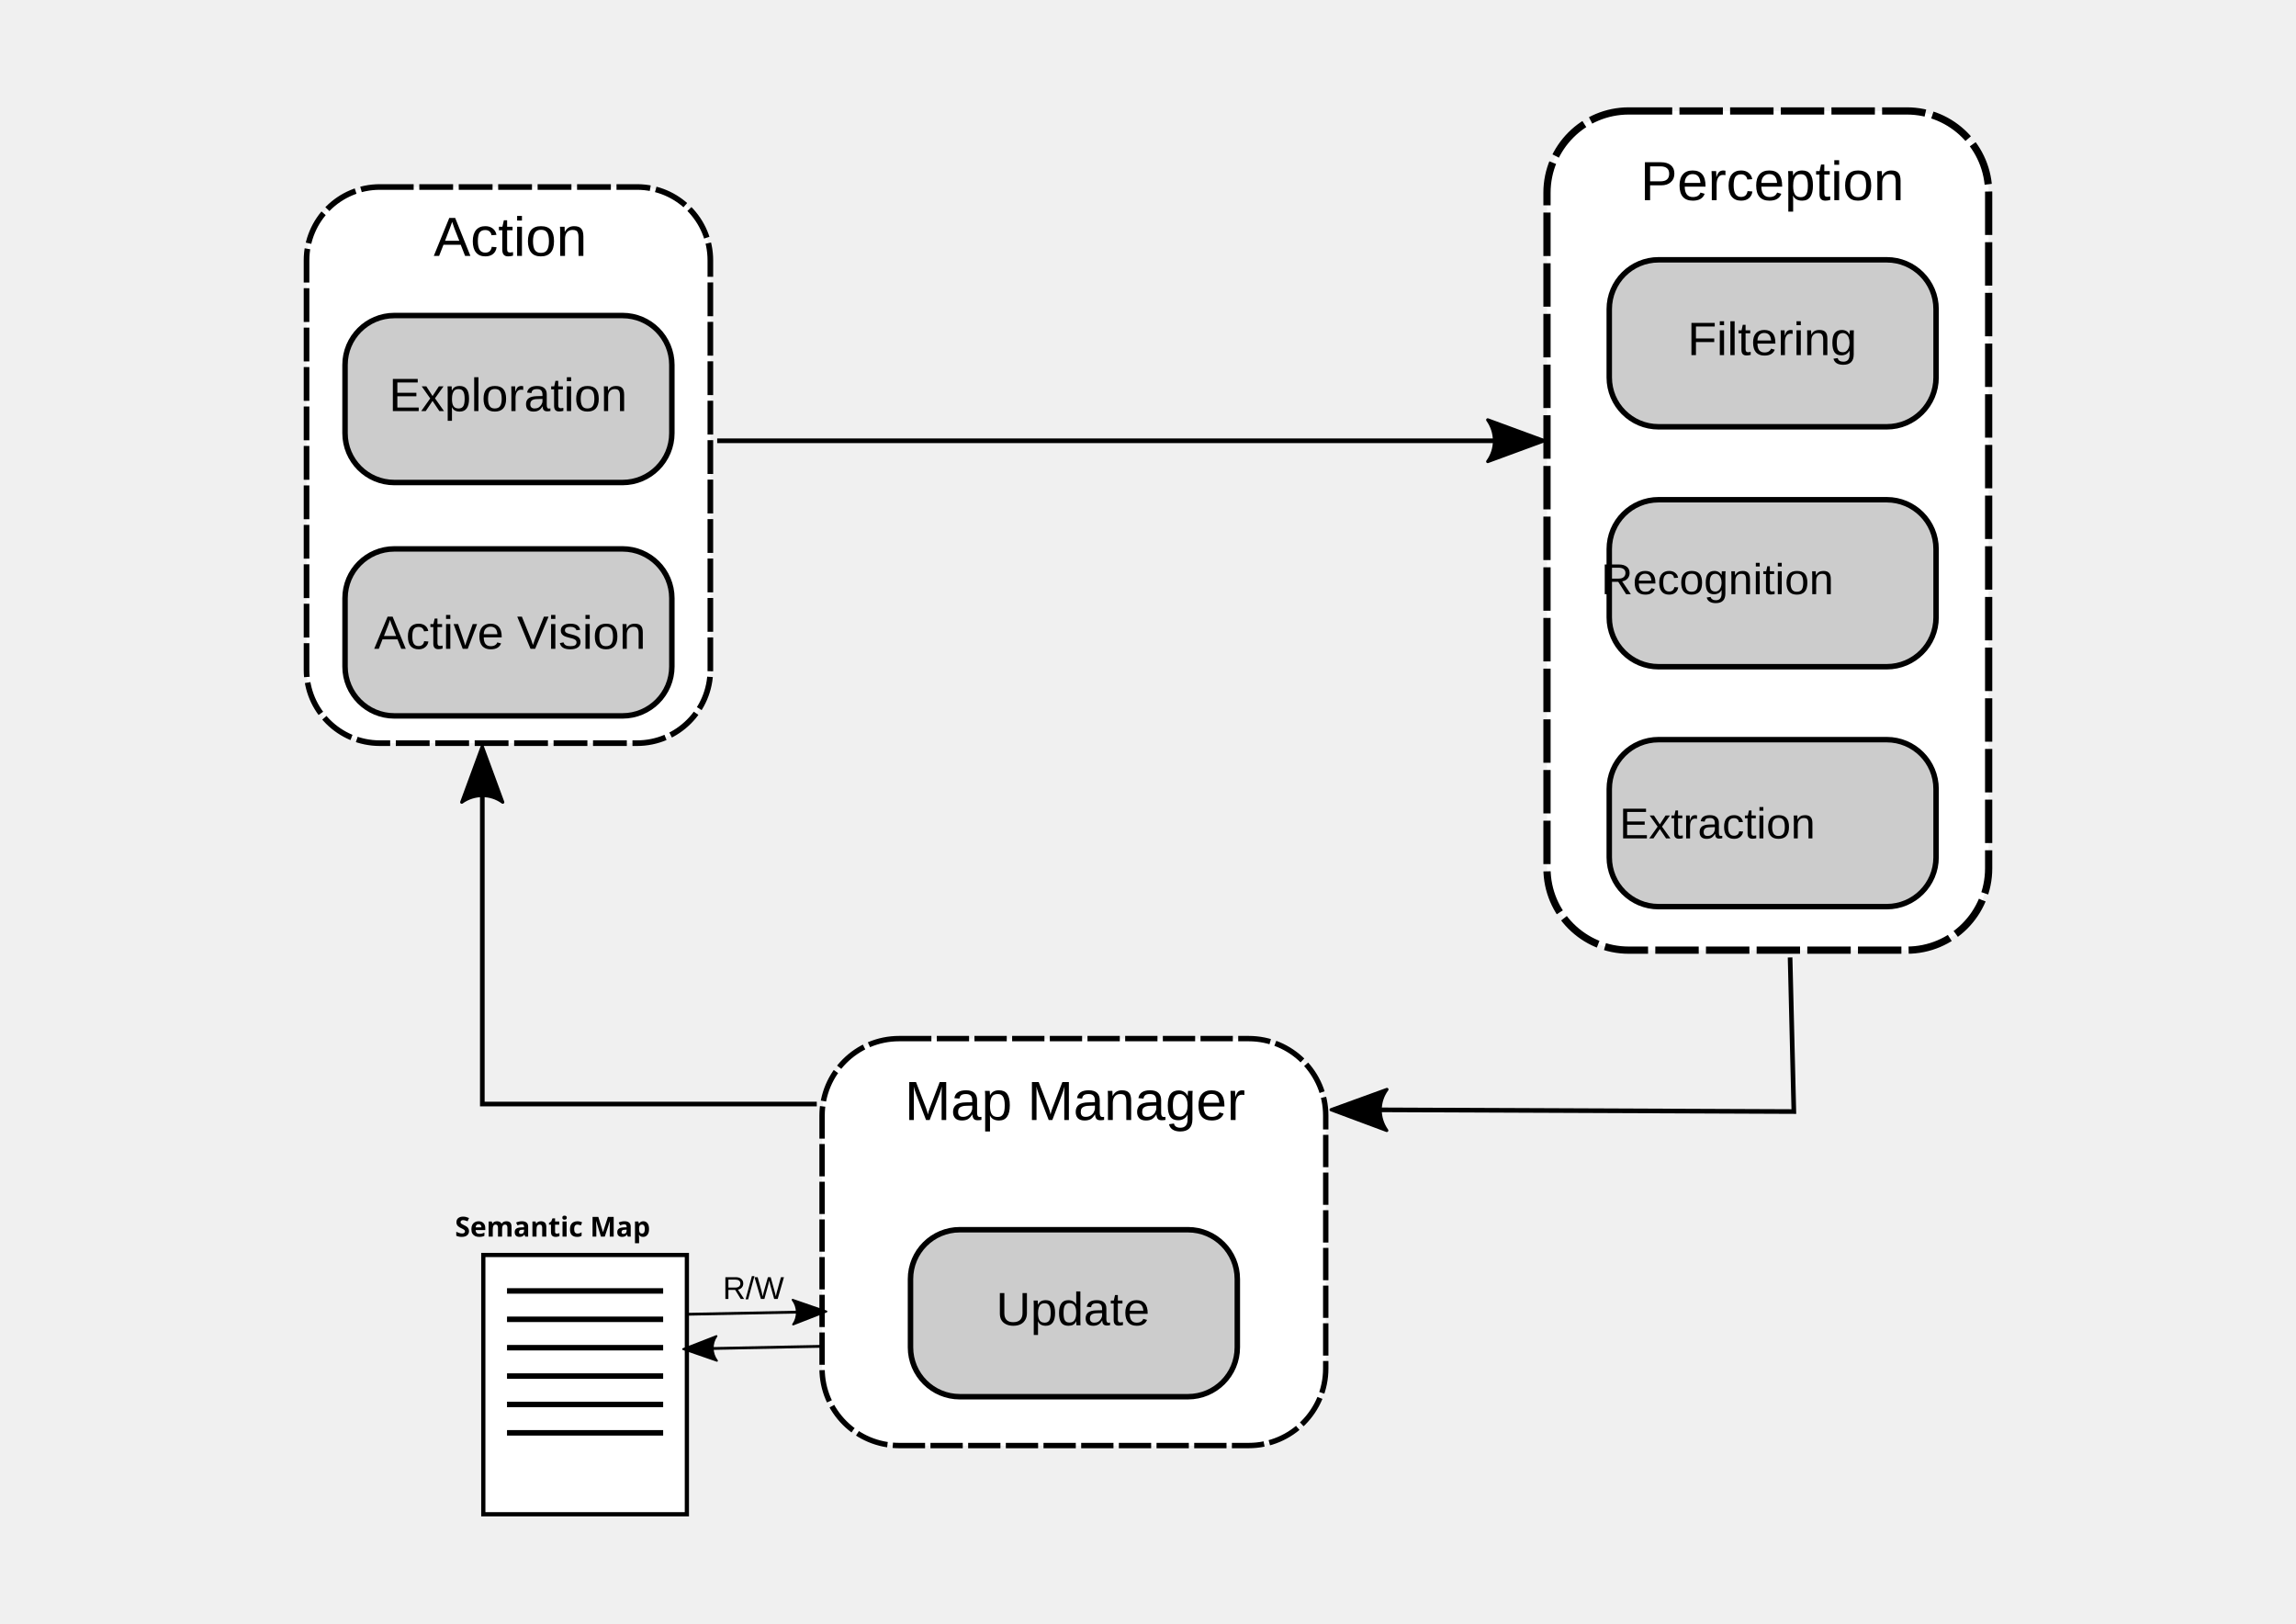
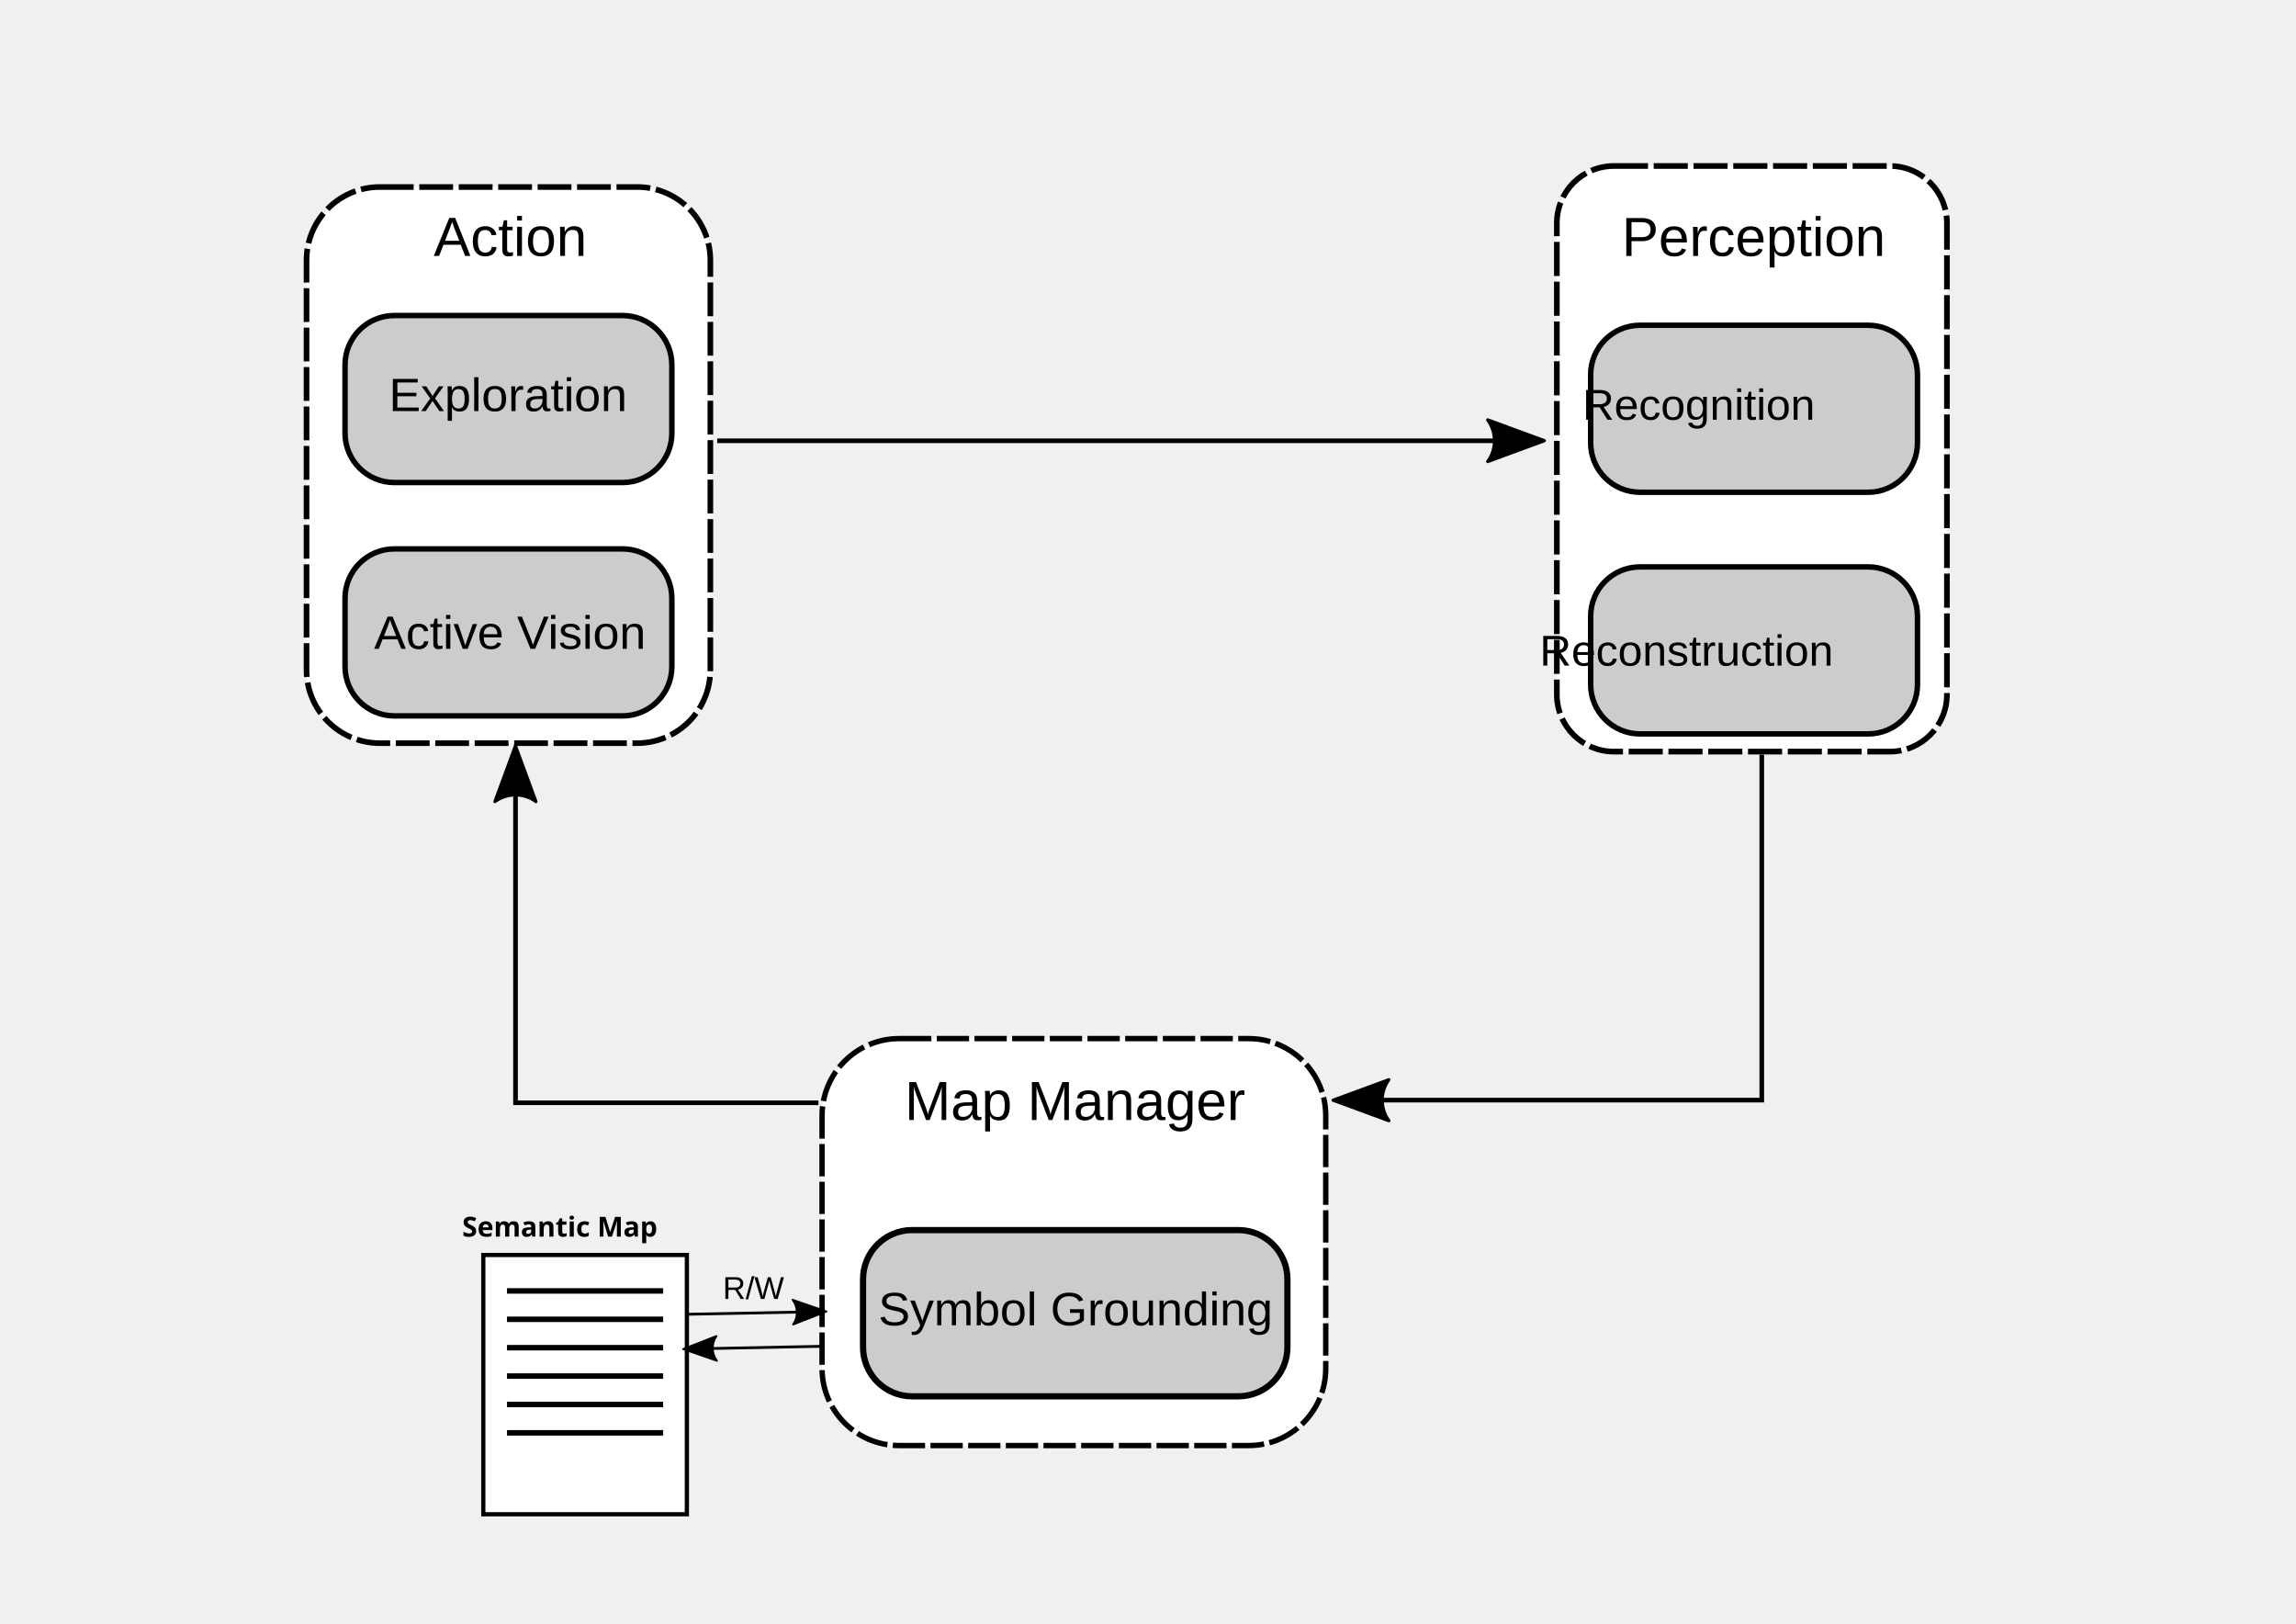
<svg xmlns="http://www.w3.org/2000/svg" width="297mm" height="210mm" viewBox="0 0 297 210" id="svg3352" version="1.1">
  <defs id="defs3354">
    <marker orient="auto" refY="0.0" refX="0.0" id="Arrow2Lend" style="overflow:visible;">
      <path id="path4330" style="fill-rule:evenodd;stroke-width:0.625;stroke-linejoin:round;stroke:#000000;stroke-opacity:1;fill:#000000;fill-opacity:1" d="M 8.719,4.034 L -2.207,0.016 L 8.719,-4.002 C 6.973,-1.63 6.983,1.616 8.719,4.034 z " transform="scale(1.1) rotate(180) translate(1,0)" />
    </marker>
    <marker orient="auto" refY="0.0" refX="0.0" id="marker4565" style="overflow:visible;">
      <path id="path4312" d="M 0.0,0.0 L 5.0,-5.0 L -12.5,0.0 L 5.0,5.0 L 0.0,0.0 z " style="fill-rule:evenodd;stroke:#000000;stroke-width:1pt;stroke-opacity:1;fill:#000000;fill-opacity:1" transform="scale(0.8) rotate(180) translate(12.5,0)" />
    </marker>
    <marker style="overflow:visible;" id="marker5732" refX="0.0" refY="0.0" orient="auto">
      <path transform="scale(1.1) rotate(180) translate(1,0)" d="M 8.719,4.034 L -2.207,0.016 L 8.719,-4.002 C 6.973,-1.63 6.983,1.616 8.719,4.034 z " style="fill-rule:evenodd;stroke-width:0.625;stroke-linejoin:round;stroke:#000000;stroke-opacity:1;fill:#000000;fill-opacity:1" id="path5734" />
    </marker>
    <marker orient="auto" refY="0.0" refX="0.0" id="marker5622" style="overflow:visible;">
      <path id="path5624" style="fill-rule:evenodd;stroke-width:0.625;stroke-linejoin:round;stroke:#000000;stroke-opacity:1;fill:#000000;fill-opacity:1" d="M 8.719,4.034 L -2.207,0.016 L 8.719,-4.002 C 6.973,-1.63 6.983,1.616 8.719,4.034 z " transform="scale(1.1) rotate(180) translate(1,0)" />
    </marker>
    <marker orient="auto" refY="0.0" refX="0.0" id="marker7868" style="overflow:visible;">
      <path id="path7870" style="fill-rule:evenodd;stroke-width:0.625;stroke-linejoin:round;stroke:#000000;stroke-opacity:1;fill:#000000;fill-opacity:1" d="M 8.719,4.034 L -2.207,0.016 L 8.719,-4.002 C 6.973,-1.63 6.983,1.616 8.719,4.034 z " transform="scale(1.1) rotate(180) translate(1,0)" />
    </marker>
    <marker style="overflow:visible;" id="marker6325" refX="0.0" refY="0.0" orient="auto">
      <path transform="scale(1.1) rotate(180) translate(1,0)" d="M 8.719,4.034 L -2.207,0.016 L 8.719,-4.002 C 6.973,-1.63 6.983,1.616 8.719,4.034 z " style="fill-rule:evenodd;stroke-width:0.625;stroke-linejoin:round;stroke:#000000;stroke-opacity:1;fill:#000000;fill-opacity:1" id="path6327" />
    </marker>
    <marker orient="auto" refY="0.0" refX="0.0" id="Arrow1Lend" style="overflow:visible;">
      <path id="path4292" d="M 0.0,0.0 L 5.0,-5.0 L -12.5,0.0 L 5.0,5.0 L 0.0,0.0 z " style="fill-rule:evenodd;stroke:#000000;stroke-width:1pt;stroke-opacity:1;fill:#000000;fill-opacity:1" transform="scale(0.8) rotate(180) translate(12.5,0)" />
    </marker>
    <marker orient="auto" refY="0.0" refX="0.0" id="marker6095" style="overflow:visible;">
      <path id="path6097" style="fill-rule:evenodd;stroke-width:0.625;stroke-linejoin:round;stroke:#000000;stroke-opacity:1;fill:#ffffff;fill-opacity:1" d="M 8.719,4.034 L -2.207,0.016 L 8.719,-4.002 C 6.973,-1.63 6.983,1.616 8.719,4.034 z " transform="scale(1.1) rotate(180) translate(1,0)" />
    </marker>
    <marker style="overflow:visible;" id="marker6049" refX="0.0" refY="0.0" orient="auto">
      <path transform="scale(1.1) rotate(180) translate(1,0)" d="M 8.719,4.034 L -2.207,0.016 L 8.719,-4.002 C 6.973,-1.63 6.983,1.616 8.719,4.034 z " style="fill-rule:evenodd;stroke-width:0.625;stroke-linejoin:round;stroke:#000000;stroke-opacity:1;fill:#ffffff;fill-opacity:1" id="path6051" />
    </marker>
    <marker style="overflow:visible;" id="marker4742" refX="0.0" refY="0.0" orient="auto">
      <path transform="scale(1.1) rotate(180) translate(1,0)" d="M 8.719,4.034 L -2.207,0.016 L 8.719,-4.002 C 6.973,-1.63 6.983,1.616 8.719,4.034 z " style="fill-rule:evenodd;stroke-width:0.625;stroke-linejoin:round;stroke:#000000;stroke-opacity:1;fill:#000000;fill-opacity:1" id="path4744" />
    </marker>
    <marker style="overflow:visible;" id="marker4700" refX="0.0" refY="0.0" orient="auto">
      <path transform="scale(1.1) rotate(180) translate(1,0)" d="M 8.719,4.034 L -2.207,0.016 L 8.719,-4.002 C 6.973,-1.63 6.983,1.616 8.719,4.034 z " style="fill-rule:evenodd;stroke-width:0.625;stroke-linejoin:round;stroke:#000000;stroke-opacity:1;fill:#000000;fill-opacity:1" id="path4702" />
    </marker>
    <marker orient="auto" refY="0.0" refX="0.0" id="Arrow2Lstart" style="overflow:visible">
      <path id="path4307" style="fill-rule:evenodd;stroke-width:0.625;stroke-linejoin:round;stroke:#000000;stroke-opacity:1;fill:#000000;fill-opacity:1" d="M 8.719,4.034 L -2.207,0.016 L 8.719,-4.002 C 6.973,-1.63 6.983,1.616 8.719,4.034 z " transform="scale(1.1) translate(1,0)" />
    </marker>
  </defs>
  <g id="layer1">
    <path style="fill:none;stroke:black;stroke-opacity:1;stroke-width:1px;stroke-linejoin:miter;stroke-linecap:butt;fill-rule:evenodd" d="m 401.329,454.724 c -48.802,0.287 -97.605,0.574 -146.407,0.861 1.435,-56.266 2.871,-112.533 4.306,-168.799" id="path4297" />
-     <g id="g4570" transform="translate(-7.609049,16.15595)">
-       <g transform="matrix(0.7225881,0,0,0.7225881,51.4164,91.09101)" id="g4204">
-         <rect style="fill:#ffffff;fill-opacity:1;stroke:#000000;stroke-width:0.755;stroke-miterlimit:4;stroke-dasharray:none;stroke-opacity:1" id="rect3361" width="36.442" height="46.407" x="25.894" y="76.206" rx="0" ry="0" />
-         <path style="fill:none;fill-rule:evenodd;stroke:#000000;stroke-width:0.982;stroke-linecap:butt;stroke-linejoin:miter;stroke-miterlimit:4;stroke-dasharray:none;stroke-opacity:1" d="m 30.139,82.639 27.951,0" id="path4163" />
-         <path id="path4165" d="m 30.139,87.719 27.951,0" style="fill:none;fill-rule:evenodd;stroke:#000000;stroke-width:0.982;stroke-linecap:butt;stroke-linejoin:miter;stroke-miterlimit:4;stroke-dasharray:none;stroke-opacity:1" />
-         <path style="fill:none;fill-rule:evenodd;stroke:#000000;stroke-width:0.982;stroke-linecap:butt;stroke-linejoin:miter;stroke-miterlimit:4;stroke-dasharray:none;stroke-opacity:1" d="m 30.139,92.799 27.951,0" id="path4167" />
-         <path id="path4169" d="m 30.139,97.879 27.951,0" style="fill:none;fill-rule:evenodd;stroke:#000000;stroke-width:0.982;stroke-linecap:butt;stroke-linejoin:miter;stroke-miterlimit:4;stroke-dasharray:none;stroke-opacity:1" />
-         <path style="fill:none;fill-rule:evenodd;stroke:#000000;stroke-width:0.982;stroke-linecap:butt;stroke-linejoin:miter;stroke-miterlimit:4;stroke-dasharray:none;stroke-opacity:1" d="m 30.139,102.959 27.951,0" id="path4171" />
-         <path id="path4173" d="m 30.139,108.039 27.951,0" style="fill:none;fill-rule:evenodd;stroke:#000000;stroke-width:0.982;stroke-linecap:butt;stroke-linejoin:miter;stroke-miterlimit:4;stroke-dasharray:none;stroke-opacity:1" />
-         <text xml:space="preserve" style="font-style:normal;font-variant:normal;font-weight:bold;font-stretch:normal;font-size:4.939px;line-height:80%;font-family:Amiri;-inkscape-font-specification:'Amiri, Bold';text-align:center;letter-spacing:0px;word-spacing:0px;writing-mode:lr-tb;text-anchor:middle;fill:#000000;fill-opacity:1;stroke:none;stroke-width:1px;stroke-linecap:butt;stroke-linejoin:miter;stroke-opacity:1" x="44.08" y="72.917" id="text4194">
-           <tspan id="tspan4196" x="44.08" y="72.917" style="font-style:normal;font-variant:normal;font-weight:bold;font-stretch:normal;font-size:4.939px;line-height:80%;font-family:Amiri;-inkscape-font-specification:'Amiri, Bold';text-align:center;writing-mode:lr-tb;text-anchor:middle">Semantic Map</tspan>
+     <g id="g4204" transform="matrix(0.7225881,0,0,0.7225881,43.80736,107.247)">
+       <rect ry="0" rx="0" y="76.206" x="25.894" height="46.407" width="36.442" id="rect3361" style="fill:#ffffff;fill-opacity:1;stroke:#000000;stroke-width:0.755;stroke-miterlimit:4;stroke-dasharray:none;stroke-opacity:1" />
+       <path id="path4163" d="m 30.139,82.639 27.951,0" style="fill:none;fill-rule:evenodd;stroke:#000000;stroke-width:0.982;stroke-linecap:butt;stroke-linejoin:miter;stroke-miterlimit:4;stroke-dasharray:none;stroke-opacity:1" />
+       <path style="fill:none;fill-rule:evenodd;stroke:#000000;stroke-width:0.982;stroke-linecap:butt;stroke-linejoin:miter;stroke-miterlimit:4;stroke-dasharray:none;stroke-opacity:1" d="m 30.139,87.719 27.951,0" id="path4165" />
+       <path id="path4167" d="m 30.139,92.799 27.951,0" style="fill:none;fill-rule:evenodd;stroke:#000000;stroke-width:0.982;stroke-linecap:butt;stroke-linejoin:miter;stroke-miterlimit:4;stroke-dasharray:none;stroke-opacity:1" />
+       <path style="fill:none;fill-rule:evenodd;stroke:#000000;stroke-width:0.982;stroke-linecap:butt;stroke-linejoin:miter;stroke-miterlimit:4;stroke-dasharray:none;stroke-opacity:1" d="m 30.139,97.879 27.951,0" id="path4169" />
+       <path id="path4171" d="m 30.139,102.959 27.951,0" style="fill:none;fill-rule:evenodd;stroke:#000000;stroke-width:0.982;stroke-linecap:butt;stroke-linejoin:miter;stroke-miterlimit:4;stroke-dasharray:none;stroke-opacity:1" />
+       <path style="fill:none;fill-rule:evenodd;stroke:#000000;stroke-width:0.982;stroke-linecap:butt;stroke-linejoin:miter;stroke-miterlimit:4;stroke-dasharray:none;stroke-opacity:1" d="m 30.139,108.039 27.951,0" id="path4173" />
+       <text id="text4194" y="72.917" x="44.08" style="font-style:normal;font-variant:normal;font-weight:bold;font-stretch:normal;font-size:4.939px;line-height:80%;font-family:Amiri;-inkscape-font-specification:'Amiri, Bold';text-align:center;letter-spacing:0px;word-spacing:0px;writing-mode:lr-tb;text-anchor:middle;fill:#000000;fill-opacity:1;stroke:none;stroke-width:1px;stroke-linecap:butt;stroke-linejoin:miter;stroke-opacity:1" xml:space="preserve">
+         <tspan style="font-style:normal;font-variant:normal;font-weight:bold;font-stretch:normal;font-size:4.939px;line-height:80%;font-family:Amiri;-inkscape-font-specification:'Amiri, Bold';text-align:center;writing-mode:lr-tb;text-anchor:middle" y="72.917" x="44.08" id="tspan4196">Semantic Map</tspan>
+       </text>
+     </g>
+     <rect style="fill:#ffffff;fill-opacity:1;stroke:#000000;stroke-width:0.696;stroke-miterlimit:4;stroke-dasharray:4.178, 0.696;stroke-dashoffset:0;stroke-opacity:1" id="rect4198" width="65.151" height="52.632" x="106.34" y="134.326" ry="9.963" />
+     <path style="fill:none;fill-rule:evenodd;stroke:#000000;stroke-width:0.361;stroke-linecap:butt;stroke-linejoin:miter;stroke-miterlimit:4;stroke-dasharray:none;stroke-opacity:1;marker-end:url(#marker7868)" d="M 88.85,169.98 106.421,169.635" id="path4279" />
+     <path id="path4283" d="m 88.85,174.466 17.571,-0.345" style="fill:none;fill-rule:evenodd;stroke:#000000;stroke-width:0.361;stroke-linecap:butt;stroke-linejoin:miter;stroke-miterlimit:4;stroke-dasharray:none;stroke-opacity:1;marker-start:url(#Arrow2Lstart)" />
+     <text xml:space="preserve" style="font-style:normal;font-variant:normal;font-weight:normal;font-stretch:normal;font-size:4.079px;line-height:125%;font-family:Arial;-inkscape-font-specification:'Arial, Normal';text-align:start;letter-spacing:0px;word-spacing:0px;writing-mode:lr-tb;text-anchor:start;fill:#000000;fill-opacity:1;stroke:none;stroke-width:1px;stroke-linecap:butt;stroke-linejoin:miter;stroke-opacity:1" x="93.504" y="167.997" id="text8083">
+       <tspan id="tspan8085" x="93.504" y="167.997">R/W</tspan>
+     </text>
+     <g id="g3507" transform="translate(-15.81169,0.3437325)">
+       <rect style="fill:#cccccc;fill-opacity:1;stroke:#000000;stroke-width:0.805;stroke-miterlimit:4;stroke-dasharray:none;stroke-dashoffset:0;stroke-opacity:1" id="rect3409" width="54.896" height="21.501" x="127.451" y="158.748" ry="6.353" />
+       <text xml:space="preserve" style="font-style:normal;font-variant:normal;font-weight:normal;font-stretch:normal;font-size:6.103px;line-height:125%;font-family:Arial;-inkscape-font-specification:'Arial, Normal';text-align:start;letter-spacing:0px;word-spacing:0px;writing-mode:lr-tb;text-anchor:start;fill:#000000;fill-opacity:1;stroke:none;stroke-width:1px;stroke-linecap:butt;stroke-linejoin:miter;stroke-opacity:1" x="128.207" y="172.699" id="text3411" transform="scale(1.009561,0.9905295)">
+         <tspan y="172.699" x="128.207" id="tspan3505">Symbol Grounding</tspan>
+       </text>
+     </g>
+     <text xml:space="preserve" style="font-style:normal;font-variant:normal;font-weight:normal;font-stretch:normal;font-size:7.138px;line-height:125%;font-family:Arial;-inkscape-font-specification:'Arial, Normal';text-align:start;letter-spacing:0px;word-spacing:0px;writing-mode:lr-tb;text-anchor:start;fill:#000000;fill-opacity:1;stroke:none;stroke-width:1px;stroke-linecap:butt;stroke-linejoin:miter;stroke-opacity:1" x="117.041" y="144.857" id="text3417">
+       <tspan id="tspan3419" x="117.041" y="144.857">Map Manager</tspan>
+     </text>
+     <g id="g4285" transform="translate(-7.609049,-8.679589)">
+       <rect ry="9.485" y="32.864" x="47.261" height="71.932" width="52.236" id="rect3672" style="fill:#ffffff;fill-opacity:1;stroke:#000000;stroke-width:0.729;stroke-miterlimit:4;stroke-dasharray:4.373, 0.729;stroke-dashoffset:0;stroke-opacity:1" />
+       <g transform="translate(3.618587,0.5644444)" id="g4237">
+         <rect style="fill:#cccccc;fill-opacity:1;stroke:#000000;stroke-width:0.708;stroke-miterlimit:4;stroke-dasharray:none;stroke-dashoffset:0;stroke-opacity:1" id="rect3674" width="42.275" height="21.598" x="48.623" y="48.924" ry="6.381" />
+         <text xml:space="preserve" style="font-style:normal;font-variant:normal;font-weight:normal;font-stretch:normal;font-size:6.103px;line-height:125%;font-family:Arial;-inkscape-font-specification:'Arial, Normal';text-align:start;letter-spacing:0px;word-spacing:0px;writing-mode:lr-tb;text-anchor:start;fill:#000000;fill-opacity:1;stroke:none;stroke-width:1px;stroke-linecap:butt;stroke-linejoin:miter;stroke-opacity:1" x="53.788" y="61.872" id="text3676" transform="scale(1.009561,0.9905295)">
+           <tspan id="tspan3678" x="53.788" y="61.872">Exploration</tspan>
+         </text>
+         <rect ry="6.381" y="79.106" x="48.623" height="21.598" width="42.275" id="rect3680" style="fill:#cccccc;fill-opacity:1;stroke:#000000;stroke-width:0.708;stroke-miterlimit:4;stroke-dasharray:none;stroke-dashoffset:0;stroke-opacity:1" />
+         <text transform="scale(1.009561,0.9905295)" id="text3682" y="92.913" x="51.883" style="font-style:normal;font-variant:normal;font-weight:normal;font-stretch:normal;font-size:6.103px;line-height:125%;font-family:Arial;-inkscape-font-specification:'Arial, Normal';text-align:start;letter-spacing:0px;word-spacing:0px;writing-mode:lr-tb;text-anchor:start;fill:#000000;fill-opacity:1;stroke:none;stroke-width:1px;stroke-linecap:butt;stroke-linejoin:miter;stroke-opacity:1" xml:space="preserve">
+           <tspan id="tspan3774" x="51.883" y="92.913">Active Vision</tspan>
+         </text>
+         <text xml:space="preserve" style="font-style:normal;font-variant:normal;font-weight:normal;font-stretch:normal;font-size:7.137px;line-height:125%;font-family:Arial;-inkscape-font-specification:'Arial, Normal';text-align:start;letter-spacing:0px;word-spacing:0px;writing-mode:lr-tb;text-anchor:start;fill:#000000;fill-opacity:1;stroke:none;stroke-width:1px;stroke-linecap:butt;stroke-linejoin:miter;stroke-opacity:1" x="60.088" y="41.212" id="text3686">
+           <tspan id="tspan4235" x="60.088" y="41.212">Action</tspan>
        </text>
      </g>
-       <rect ry="9.963" y="118.17" x="113.949" height="52.632" width="65.151" id="rect4198" style="fill:#ffffff;fill-opacity:1;stroke:#000000;stroke-width:0.696;stroke-miterlimit:4;stroke-dasharray:4.178, 0.696;stroke-dashoffset:0;stroke-opacity:1" />
-       <path id="path4279" d="m 96.459,153.824 17.571,-0.345" style="fill:none;fill-rule:evenodd;stroke:#000000;stroke-width:0.361;stroke-linecap:butt;stroke-linejoin:miter;stroke-miterlimit:4;stroke-dasharray:none;stroke-opacity:1;marker-end:url(#marker7868)" />
-       <path style="fill:none;fill-rule:evenodd;stroke:#000000;stroke-width:0.361;stroke-linecap:butt;stroke-linejoin:miter;stroke-miterlimit:4;stroke-dasharray:none;stroke-opacity:1;marker-start:url(#Arrow2Lstart)" d="m 96.459,158.311 17.571,-0.345" id="path4283" />
-       <text id="text8083" y="151.841" x="101.113" style="font-style:normal;font-variant:normal;font-weight:normal;font-stretch:normal;font-size:4.079px;line-height:125%;font-family:Arial;-inkscape-font-specification:'Arial, Normal';text-align:start;letter-spacing:0px;word-spacing:0px;writing-mode:lr-tb;text-anchor:start;fill:#000000;fill-opacity:1;stroke:none;stroke-width:1px;stroke-linecap:butt;stroke-linejoin:miter;stroke-opacity:1" xml:space="preserve">
-         <tspan y="151.841" x="101.113" id="tspan8085">R/W</tspan>
-       </text>
-       <g transform="translate(-3.8146973e-6,-18.06221)" id="g3847">
-         <rect ry="6.381" y="160.95" x="125.387" height="21.598" width="42.275" id="rect3409" style="fill:#cccccc;fill-opacity:1;stroke:#000000;stroke-width:0.708;stroke-miterlimit:4;stroke-dasharray:none;stroke-dashoffset:0;stroke-opacity:1" />
-         <text transform="scale(1.009561,0.9905295)" id="text3411" y="174.969" x="135.179" style="font-style:normal;font-variant:normal;font-weight:normal;font-stretch:normal;font-size:6.103px;line-height:125%;font-family:Arial;-inkscape-font-specification:'Arial, Normal';text-align:start;letter-spacing:0px;word-spacing:0px;writing-mode:lr-tb;text-anchor:start;fill:#000000;fill-opacity:1;stroke:none;stroke-width:1px;stroke-linecap:butt;stroke-linejoin:miter;stroke-opacity:1" xml:space="preserve">
-           <tspan id="tspan3415" x="135.179" y="174.969">Update</tspan>
-         </text>
-       </g>
-       <text id="text3417" y="128.701" x="124.65" style="font-style:normal;font-variant:normal;font-weight:normal;font-stretch:normal;font-size:7.138px;line-height:125%;font-family:Arial;-inkscape-font-specification:'Arial, Normal';text-align:start;letter-spacing:0px;word-spacing:0px;writing-mode:lr-tb;text-anchor:start;fill:#000000;fill-opacity:1;stroke:none;stroke-width:1px;stroke-linecap:butt;stroke-linejoin:miter;stroke-opacity:1" xml:space="preserve">
-         <tspan y="128.701" x="124.65" id="tspan3419">Map Manager</tspan>
-       </text>
-       <g transform="translate(0,-24.83554)" id="g4285">
-         <rect style="fill:#ffffff;fill-opacity:1;stroke:#000000;stroke-width:0.729;stroke-miterlimit:4;stroke-dasharray:4.373, 0.729;stroke-dashoffset:0;stroke-opacity:1" id="rect3672" width="52.236" height="71.932" x="47.261" y="32.864" ry="9.485" />
-         <g id="g4237" transform="translate(3.618587,0.5644444)">
-           <rect ry="6.381" y="48.924" x="48.623" height="21.598" width="42.275" id="rect3674" style="fill:#cccccc;fill-opacity:1;stroke:#000000;stroke-width:0.708;stroke-miterlimit:4;stroke-dasharray:none;stroke-dashoffset:0;stroke-opacity:1" />
-           <text transform="scale(1.009561,0.9905295)" id="text3676" y="61.872" x="53.788" style="font-style:normal;font-variant:normal;font-weight:normal;font-stretch:normal;font-size:6.103px;line-height:125%;font-family:Arial;-inkscape-font-specification:'Arial, Normal';text-align:start;letter-spacing:0px;word-spacing:0px;writing-mode:lr-tb;text-anchor:start;fill:#000000;fill-opacity:1;stroke:none;stroke-width:1px;stroke-linecap:butt;stroke-linejoin:miter;stroke-opacity:1" xml:space="preserve">
-             <tspan y="61.872" x="53.788" id="tspan3678">Exploration</tspan>
-           </text>
-           <rect style="fill:#cccccc;fill-opacity:1;stroke:#000000;stroke-width:0.708;stroke-miterlimit:4;stroke-dasharray:none;stroke-dashoffset:0;stroke-opacity:1" id="rect3680" width="42.275" height="21.598" x="48.623" y="79.106" ry="6.381" />
-           <text xml:space="preserve" style="font-style:normal;font-variant:normal;font-weight:normal;font-stretch:normal;font-size:6.103px;line-height:125%;font-family:Arial;-inkscape-font-specification:'Arial, Normal';text-align:start;letter-spacing:0px;word-spacing:0px;writing-mode:lr-tb;text-anchor:start;fill:#000000;fill-opacity:1;stroke:none;stroke-width:1px;stroke-linecap:butt;stroke-linejoin:miter;stroke-opacity:1" x="51.883" y="92.913" id="text3682" transform="scale(1.009561,0.9905295)">
-             <tspan y="92.913" x="51.883" id="tspan3774">Active Vision</tspan>
-           </text>
-           <text id="text3686" y="41.212" x="60.088" style="font-style:normal;font-variant:normal;font-weight:normal;font-stretch:normal;font-size:7.137px;line-height:125%;font-family:Arial;-inkscape-font-specification:'Arial, Normal';text-align:start;letter-spacing:0px;word-spacing:0px;writing-mode:lr-tb;text-anchor:start;fill:#000000;fill-opacity:1;stroke:none;stroke-width:1px;stroke-linecap:butt;stroke-linejoin:miter;stroke-opacity:1" xml:space="preserve">
-             <tspan y="41.212" x="60.088" id="tspan4235">Action</tspan>
-           </text>
-         </g>
-       </g>
-       <rect style="fill:#ffffff;fill-opacity:1;stroke:#000000;stroke-width:0.936;stroke-miterlimit:4;stroke-dasharray:5.618, 0.936;stroke-dashoffset:0;stroke-opacity:1" id="rect3654" width="57.133" height="108.538" x="207.72" y="-1.807" ry="10.581" />
-       <rect style="fill:#cccccc;fill-opacity:1;stroke:#000000;stroke-width:0.708;stroke-miterlimit:4;stroke-dasharray:none;stroke-dashoffset:0;stroke-opacity:1" id="rect3656" width="42.275" height="21.598" x="215.776" y="17.445" ry="6.381" />
-       <text xml:space="preserve" style="font-style:normal;font-variant:normal;font-weight:normal;font-stretch:normal;font-size:6.103px;line-height:125%;font-family:Arial;-inkscape-font-specification:'Arial, Normal';text-align:start;letter-spacing:0px;word-spacing:0px;writing-mode:lr-tb;text-anchor:start;fill:#000000;fill-opacity:1;stroke:none;stroke-width:1px;stroke-linecap:butt;stroke-linejoin:miter;stroke-opacity:1" x="223.76" y="30.056" id="text3658" transform="scale(1.009561,0.9905295)">
-         <tspan y="30.056" x="223.76" id="tspan3804">Filtering</tspan>
-       </text>
-       <g transform="translate(-0.4861111,-23.57639)" id="g4262">
+     </g>
+     <g id="g3486" transform="translate(-2.406127,7.218382)">
+       <rect style="fill:#ffffff;fill-opacity:1;stroke:#000000;stroke-width:0.735;stroke-miterlimit:4;stroke-dasharray:4.411, 0.735;stroke-dashoffset:0;stroke-opacity:1" id="rect3654" width="50.46" height="75.741" x="203.792" y="14.249" ry="7.384" />
+       <g transform="translate(-8.09516,-37.20214)" id="g4262">
        <rect style="fill:#cccccc;fill-opacity:1;stroke:#000000;stroke-width:0.708;stroke-miterlimit:4;stroke-dasharray:none;stroke-dashoffset:0;stroke-opacity:1" id="rect3662" width="42.275" height="21.598" x="216.262" y="72.052" ry="6.381" />
        <text xml:space="preserve" style="font-style:normal;font-variant:normal;font-weight:normal;font-stretch:normal;font-size:5.644px;line-height:90%;font-family:Arial;-inkscape-font-specification:'Arial, Normal';text-align:center;letter-spacing:0px;word-spacing:0px;writing-mode:lr-tb;text-anchor:middle;fill:#000000;fill-opacity:1;stroke:none;stroke-width:1px;stroke-linecap:butt;stroke-linejoin:miter;stroke-opacity:1" x="235.125" y="85.069" id="text3664" transform="scale(1.009561,0.9905295)">
          <tspan id="tspan4258" x="235.125" y="85.069">Recognition</tspan>
        </text>
      </g>
-       <text xml:space="preserve" style="font-style:normal;font-variant:normal;font-weight:normal;font-stretch:normal;font-size:7.137px;line-height:125%;font-family:Arial;-inkscape-font-specification:'Arial, Normal';text-align:start;letter-spacing:0px;word-spacing:0px;writing-mode:lr-tb;text-anchor:start;fill:#000000;fill-opacity:1;stroke:none;stroke-width:1px;stroke-linecap:butt;stroke-linejoin:miter;stroke-opacity:1" x="219.809" y="9.734" id="text3668">
-         <tspan y="9.734" x="219.809" id="tspan3778">Perception</tspan>
+       <text xml:space="preserve" style="font-style:normal;font-variant:normal;font-weight:normal;font-stretch:normal;font-size:7.137px;line-height:125%;font-family:Arial;-inkscape-font-specification:'Arial, Normal';text-align:start;letter-spacing:0px;word-spacing:0px;writing-mode:lr-tb;text-anchor:start;fill:#000000;fill-opacity:1;stroke:none;stroke-width:1px;stroke-linecap:butt;stroke-linejoin:miter;stroke-opacity:1" x="212.2" y="25.89" id="text3668">
+         <tspan y="25.89" x="212.2" id="tspan3778">Perception</tspan>
      </text>
-       <g transform="translate(-0.4861111,-23.57639)" id="g4267">
-         <rect ry="6.381" y="103.082" x="216.262" height="21.598" width="42.275" id="rect3780" style="fill:#cccccc;fill-opacity:1;stroke:#000000;stroke-width:0.708;stroke-miterlimit:4;stroke-dasharray:none;stroke-dashoffset:0;stroke-opacity:1" />
-         <text transform="scale(1.009561,0.9905295)" id="text3782" y="116.957" x="235.124" style="font-style:normal;font-variant:normal;font-weight:normal;font-stretch:normal;font-size:5.644px;line-height:90%;font-family:Arial;-inkscape-font-specification:'Arial, Normal';text-align:center;letter-spacing:0px;word-spacing:0px;writing-mode:lr-tb;text-anchor:middle;fill:#000000;fill-opacity:1;stroke:none;stroke-width:1px;stroke-linecap:butt;stroke-linejoin:miter;stroke-opacity:1" xml:space="preserve">
-           <tspan id="tspan4260" x="235.124" y="116.957">Extraction</tspan>
-         </text>
+       <g transform="translate(0,-29.56099)" id="g3480">
+         <g id="g3475">
+           <rect style="fill:#cccccc;fill-opacity:1;stroke:#000000;stroke-width:0.708;stroke-miterlimit:4;stroke-dasharray:none;stroke-dashoffset:0;stroke-opacity:1" id="rect3780" width="42.275" height="21.598" x="208.167" y="95.662" ry="6.381" />
+           <text xml:space="preserve" style="font-style:normal;font-variant:normal;font-weight:normal;font-stretch:normal;font-size:5.644px;line-height:90%;font-family:Arial;-inkscape-font-specification:'Arial, Normal';text-align:center;letter-spacing:0px;word-spacing:0px;writing-mode:lr-tb;text-anchor:middle;fill:#000000;fill-opacity:1;stroke:none;stroke-width:1px;stroke-linecap:butt;stroke-linejoin:miter;stroke-opacity:1" x="227.105" y="109.466" id="text3782" transform="scale(1.009561,0.9905295)">
+             <tspan y="109.466" x="227.105" id="tspan3473">Reconstruction</tspan>
+           </text>
+         </g>
      </g>
-       <path id="path3920" d="m 113.75,130.035 c -7.362,0.141 -14.913,-0.584 -21.596,-3.676 -10e-7,0 -10e-7,-10e-6 -2e-6,-10e-6 -4.164,-1.926 -7.896,-4.909 -10.328,-8.799 0,0 -10e-7,0 -10e-7,0 -1.69,-2.702 -2.759,-5.782 -3.177,-8.942 -0.047,-1.368 -0.095,-2.736 -0.142,-4.104 1e-6,-2e-5 3e-6,-3e-5 3e-6,-3e-5" style="fill:none;fill-rule:evenodd;stroke:none;stroke-width:1px;stroke-linecap:butt;stroke-linejoin:miter;stroke-opacity:1" />
-       <path id="path5608" d="m 100.382,61.007 c 34.271,0 68.542,0 102.812,0" style="fill:#000000;fill-rule:evenodd;stroke:none;stroke-width:1px;stroke-linecap:butt;stroke-linejoin:miter;stroke-opacity:1" />
-       <path id="path5612" d="m 100.382,40.852 c 35.395,0 70.79,0 106.185,0" style="fill:#000000;fill-rule:evenodd;stroke:#000000;stroke-width:0.609;stroke-linecap:butt;stroke-linejoin:miter;stroke-miterlimit:4;stroke-dasharray:none;stroke-opacity:1;marker-end:url(#marker5622)" />
-       <path id="path5722" d="m 239.167,107.674 c 0.162,6.644 0.324,13.287 0.486,19.931 -19.688,-0.081 -39.375,-0.162 -59.062,-0.243" style="fill:none;fill-rule:evenodd;stroke:#000000;stroke-width:0.6;stroke-linecap:butt;stroke-linejoin:miter;stroke-miterlimit:4;stroke-dasharray:none;stroke-opacity:1;marker-end:url(#marker5732)" />
-       <path id="path4301" d="m 113.264,126.632 c -14.421,0 -28.843,0 -43.264,0 0,-15.15 0,-30.301 0,-45.451" style="fill:none;fill-rule:evenodd;stroke:#000000;stroke-width:0.6;stroke-linecap:butt;stroke-linejoin:miter;stroke-miterlimit:4;stroke-dasharray:none;stroke-opacity:1;marker-end:url(#Arrow2Lend)" />
    </g>
+     <path style="fill:none;fill-rule:evenodd;stroke:none;stroke-width:1px;stroke-linecap:butt;stroke-linejoin:miter;stroke-opacity:1" d="m 106.141,146.191 c -7.362,0.141 -14.913,-0.584 -21.596,-3.676 -10e-7,0 -10e-7,0 -10e-7,-1e-5 -4.164,-1.926 -7.896,-4.909 -10.328,-8.799 l 0,0 -10e-7,0 c -1.69,-2.702 -2.759,-5.782 -3.177,-8.942 0,0 0,0 0,0 -0.13,-0.984 -0.2,-1.976 -0.193,-2.968 0,0 0,0 0,0 0.002,-0.279 0.01,-0.558 0.027,-0.836 l 0,0 c 0,0 10e-7,0 10e-7,0 0.005,-0.074 0.01,-0.148 0.016,-0.222 0,0 0,-1e-5 0,-1e-5 0.002,-0.019 0.003,-0.038 0.005,-0.058 -5.52e-4,0.006 0.003,-0.026 0.002,-0.021 1e-6,-2e-5 3e-6,-3e-5 3e-6,-3e-5" id="path3920" />
+     <path style="fill:#000000;fill-rule:evenodd;stroke:none;stroke-width:1px;stroke-linecap:butt;stroke-linejoin:miter;stroke-opacity:1" d="m 92.773,77.163 c 34.271,0 68.542,0 102.812,0" id="path5608" />
+     <path style="fill:#000000;fill-rule:evenodd;stroke:#000000;stroke-width:0.609;stroke-linecap:butt;stroke-linejoin:miter;stroke-miterlimit:4;stroke-dasharray:none;stroke-opacity:1;marker-end:url(#marker5622)" d="m 92.773,57.008 c 35.395,0 70.79,0 106.185,0" id="path5612" />
+     <path style="fill:none;fill-rule:evenodd;stroke:#000000;stroke-width:0.6;stroke-linecap:butt;stroke-linejoin:miter;stroke-opacity:1;stroke-miterlimit:4;stroke-dasharray:none;marker-end:url(#marker5732)" d="m 227.895,97.599 c 0,14.895 0,29.79 0,44.685 -18.218,0 -36.436,0 -54.653,0" id="path3512" />
+     <path style="fill:none;fill-rule:evenodd;stroke:#000000;stroke-width:0.6;stroke-linecap:butt;stroke-linejoin:miter;stroke-opacity:1;stroke-miterlimit:4;stroke-dasharray:none;marker-end:url(#Arrow2Lend)" d="m 105.87,142.628 c -13.062,0 -26.124,0 -39.185,0 0,-15.124 0,-30.248 0,-45.373" id="path4418" />
  </g>
</svg>
